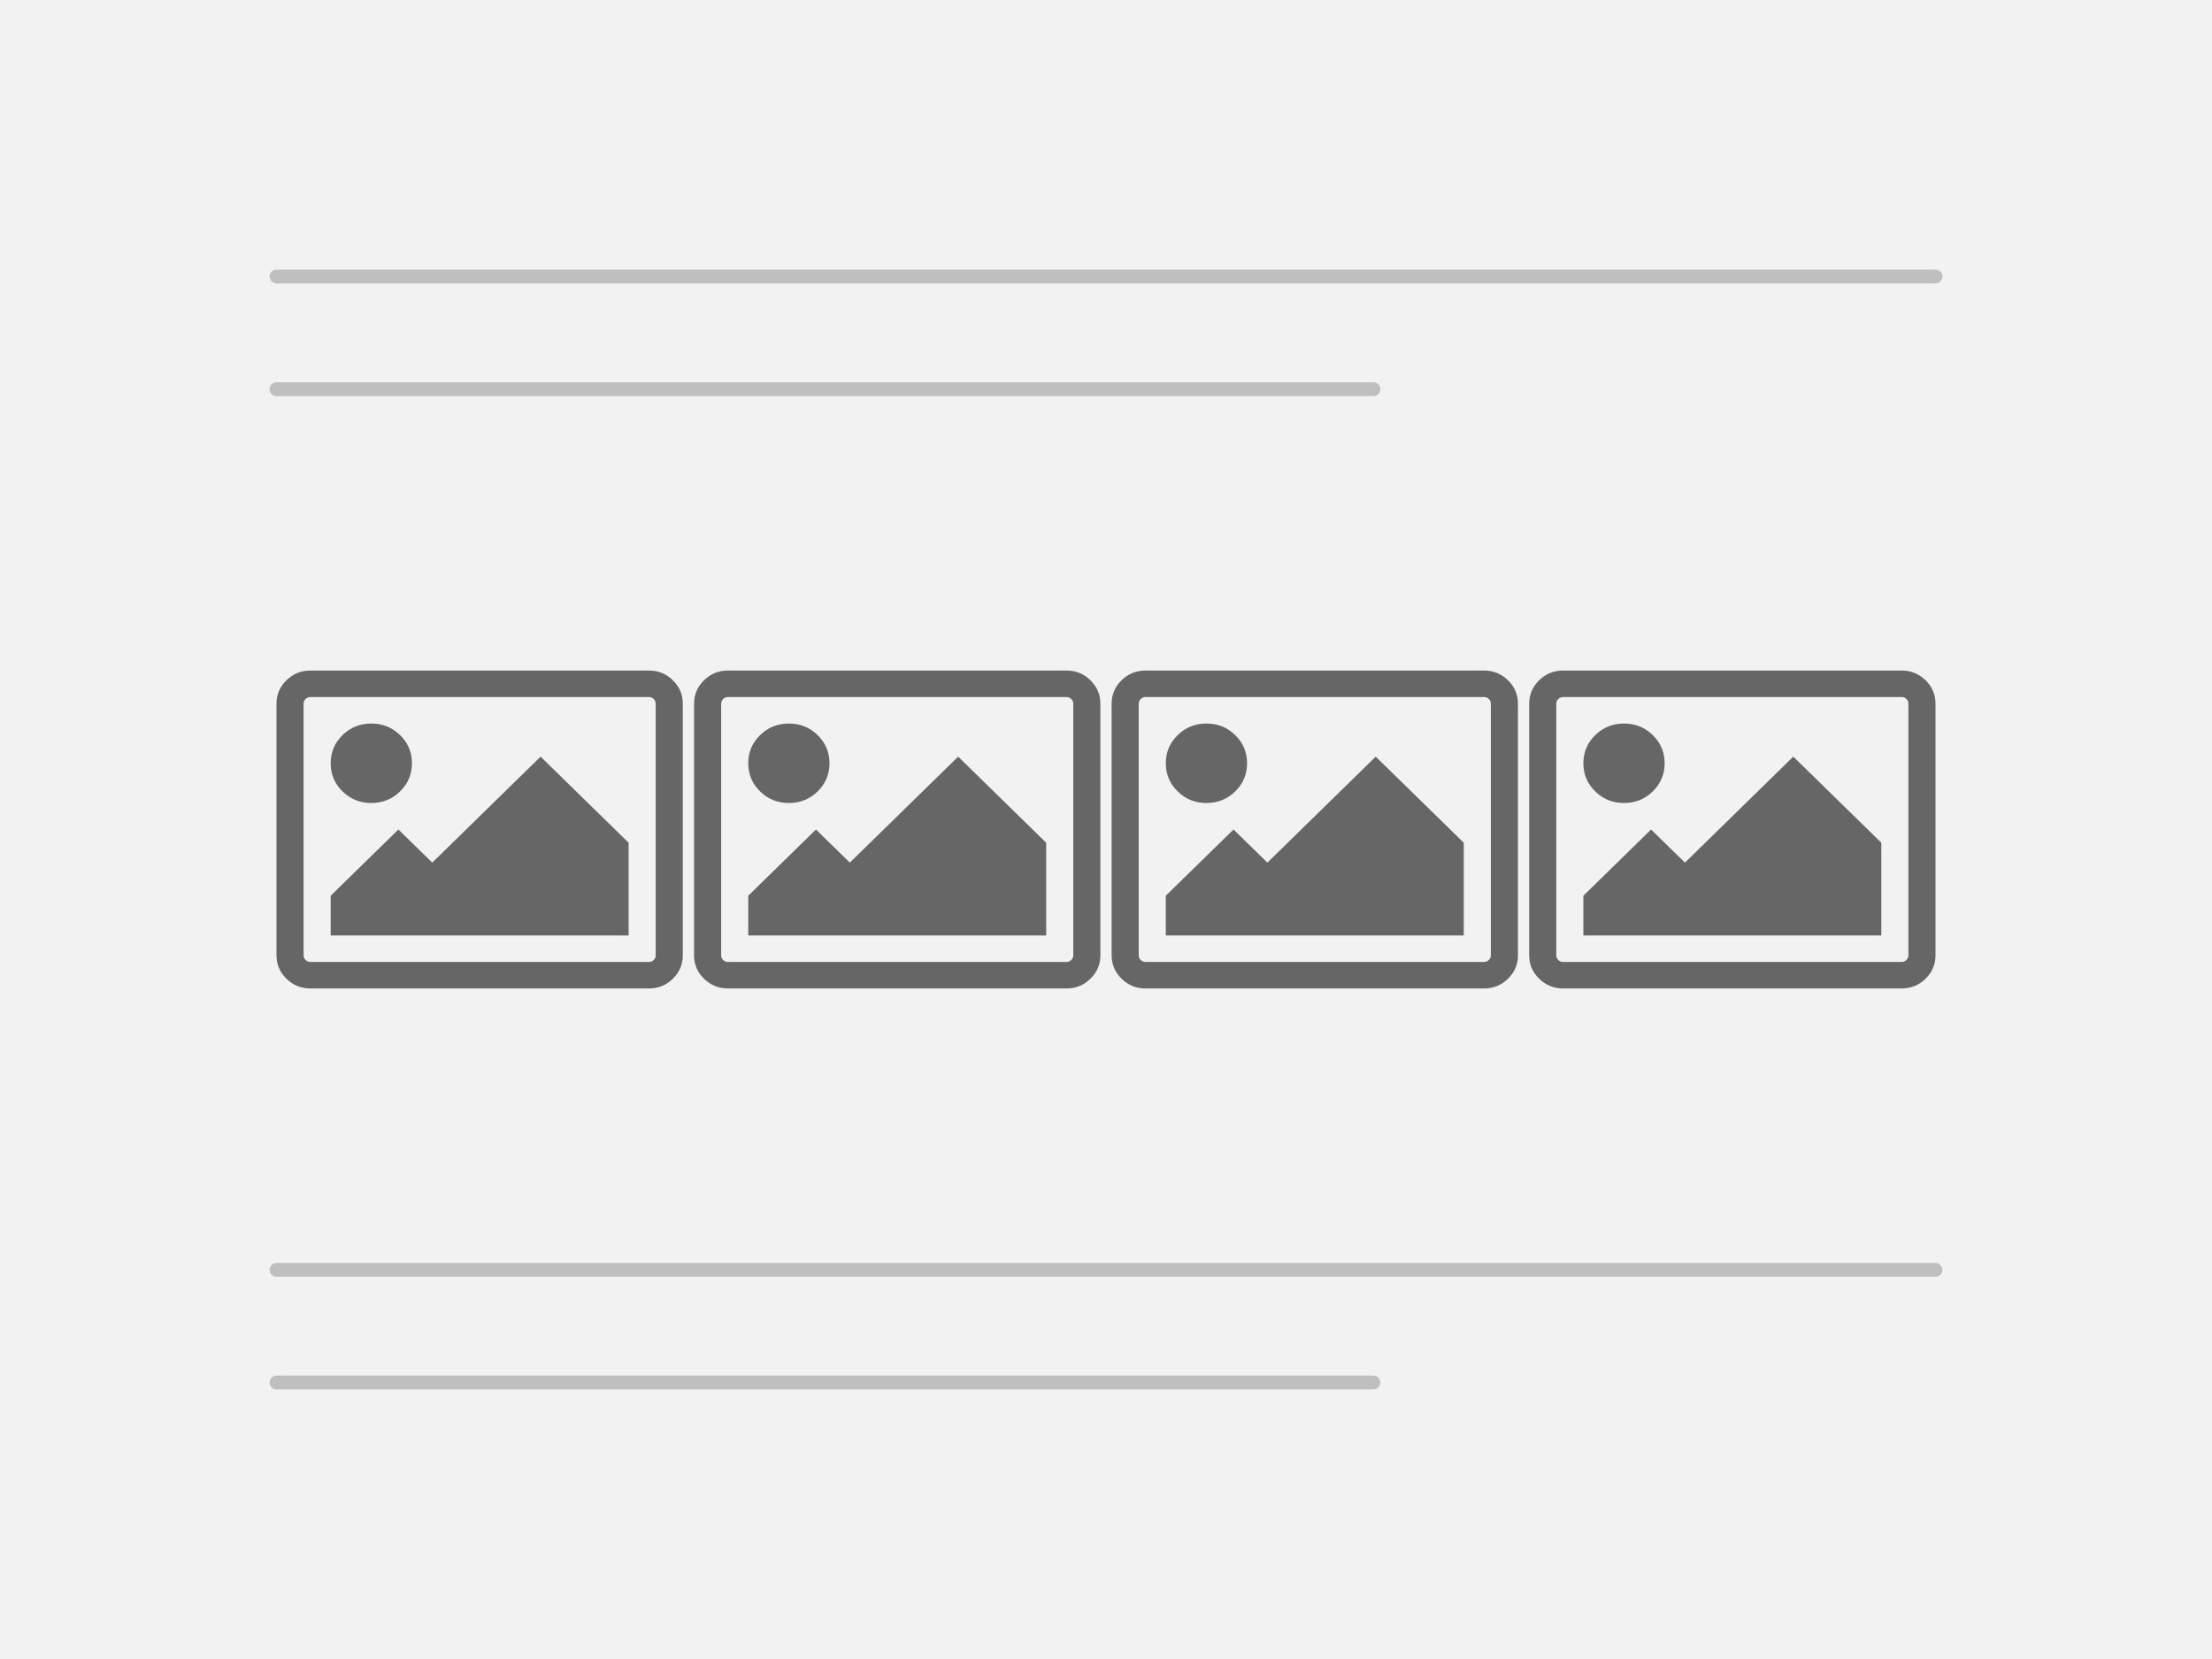
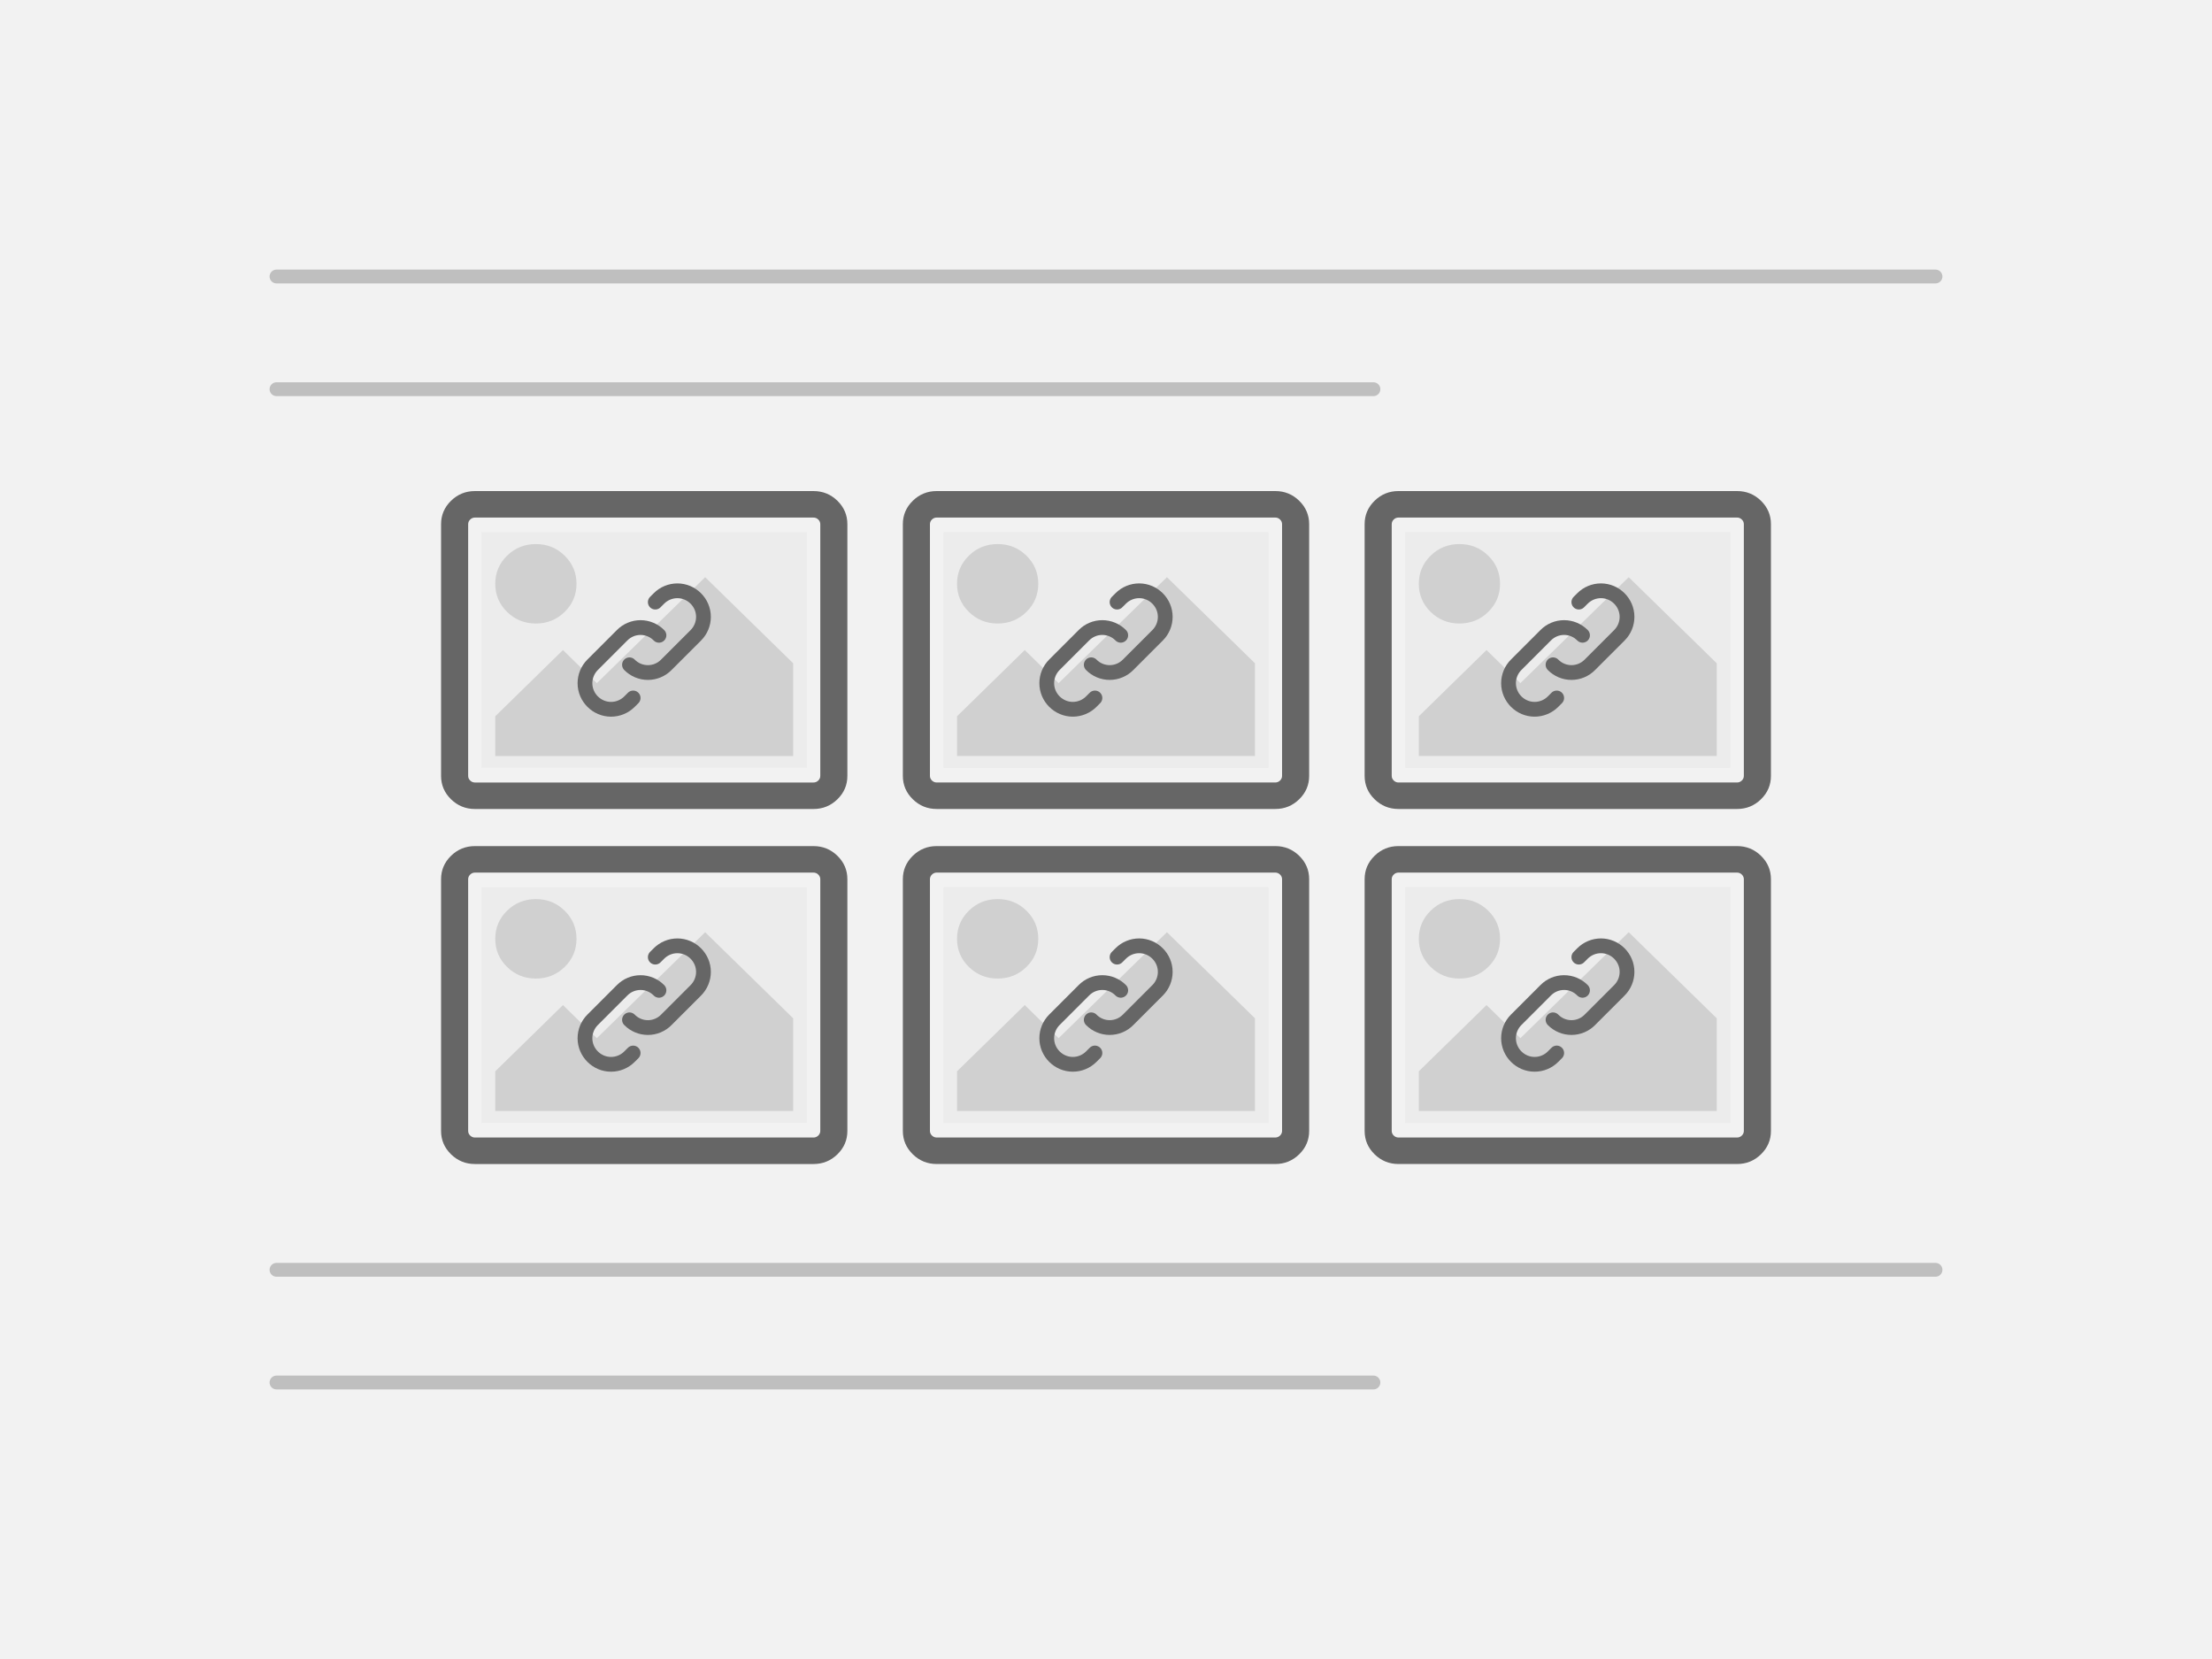
<svg xmlns="http://www.w3.org/2000/svg" width="100%" height="100%" viewBox="0 0 400 300" version="1.1" xml:space="preserve" style="fill-rule:evenodd;clip-rule:evenodd;stroke-linecap:round;stroke-linejoin:round;stroke-miterlimit:1.5;">
-   <rect id="Background" x="0" y="0" width="400" height="300" style="fill:#f2f2f2;" />
+   <rect id="Background" x="0" y="0" width="400" height="300" style="fill:rgb(242,242,242);" />
  <g>
-     <path d="M50,229.622l300,0" style="fill:none;stroke:#bfbfbf;stroke-width:2.5px;" />
-     <path d="M50,250l198.361,0" style="fill:none;stroke:#bfbfbf;stroke-width:2.5px;" />
+     <path d="M50,229.622L350,229.622" style="fill:none;stroke:rgb(191,191,191);stroke-width:2.5px;" />
+     <path d="M50,250L248.361,250" style="fill:none;stroke:rgb(191,191,191);stroke-width:2.5px;" />
+   </g>
+   <g transform="matrix(1,0,0,1,0,3)">
+     <g transform="matrix(1,0,0,1,-37.7545,-35.4557)">
+       <path d="M225.509,138.023C225.509,140.019 224.795,141.716 223.366,143.113C221.938,144.511 220.203,145.209 218.162,145.209C216.121,145.209 214.386,144.511 212.958,143.113C211.529,141.716 210.815,140.019 210.815,138.023C210.815,136.027 211.529,134.33 212.958,132.933C214.386,131.535 216.121,130.837 218.162,130.837C220.203,130.837 221.938,131.535 223.366,132.933C224.795,134.33 225.509,136.027 225.509,138.023ZM264.694,152.395L264.694,169.163L210.815,169.163L210.815,161.977L223.06,150L229.183,155.988L248.775,136.825L264.694,152.395ZM268.368,126.046L207.141,126.046C206.809,126.046 206.522,126.165 206.28,126.402C206.038,126.639 205.917,126.919 205.917,127.244L205.917,172.756C205.917,173.081 206.038,173.361 206.28,173.598C206.522,173.835 206.809,173.954 207.141,173.954L268.368,173.954C268.7,173.954 268.987,173.835 269.229,173.598C269.471,173.361 269.593,173.081 269.593,172.756L269.593,127.244C269.593,126.919 269.471,126.639 269.229,126.402C268.987,126.165 268.7,126.046 268.368,126.046ZM274.491,127.244L274.491,172.756C274.491,174.403 273.891,175.813 272.692,176.986C271.493,178.158 270.052,178.745 268.368,178.745L207.141,178.745C205.457,178.745 204.016,178.158 202.817,176.986C201.618,175.813 201.018,174.403 201.018,172.756L201.018,127.244C201.018,125.597 201.618,124.187 202.817,123.014C204.016,121.842 205.457,121.255 207.141,121.255L268.368,121.255C270.052,121.255 271.493,121.842 272.692,123.014C273.891,124.187 274.491,125.597 274.491,127.244Z" style="fill:rgb(102,102,102);fill-rule:nonzero;" />
+       <g transform="matrix(1,0,0,1,151.189,0)">
+         <rect x="57.156" y="128.684" width="58.818" height="42.636" style="fill:rgb(235,235,235);fill-opacity:0.8;" />
+       </g>
+       <g transform="matrix(1,0,0,1,221.754,134.002)">
+         <path d="M13.333,18.667C14.211,19.562 15.413,20.067 16.667,20.067C17.92,20.067 19.123,19.562 20,18.667L25.333,13.333C26.217,12.45 26.714,11.25 26.714,10C26.714,7.414 24.586,5.286 22,5.286C20.75,5.286 19.55,5.783 18.667,6.667L18,7.333" style="fill:none;fill-rule:nonzero;stroke:rgb(102,102,102);stroke-width:2.67px;stroke-miterlimit:4;" />
+         <path d="M18.667,13.333C17.789,12.438 16.587,11.933 15.333,11.933C14.08,11.933 12.877,12.438 12,13.333L6.667,18.667C5.783,19.55 5.286,20.75 5.286,22C5.286,24.586 7.414,26.714 10,26.714C11.25,26.714 12.45,26.217 13.333,25.333L14,24.667" style="fill:none;fill-rule:nonzero;stroke:rgb(102,102,102);stroke-width:2.67px;stroke-miterlimit:4;" />
+       </g>
+     </g>
+     <g transform="matrix(1,0,0,1,-121.259,-35.4537)">
+       <path d="M225.509,138.023C225.509,140.019 224.795,141.716 223.366,143.113C221.938,144.511 220.203,145.209 218.162,145.209C216.121,145.209 214.386,144.511 212.958,143.113C211.529,141.716 210.815,140.019 210.815,138.023C210.815,136.027 211.529,134.33 212.958,132.933C214.386,131.535 216.121,130.837 218.162,130.837C220.203,130.837 221.938,131.535 223.366,132.933C224.795,134.33 225.509,136.027 225.509,138.023ZM264.694,152.395L264.694,169.163L210.815,169.163L210.815,161.977L223.06,150L229.183,155.988L248.775,136.825L264.694,152.395ZM268.368,126.046L207.141,126.046C206.809,126.046 206.522,126.165 206.28,126.402C206.038,126.639 205.917,126.919 205.917,127.244L205.917,172.756C205.917,173.081 206.038,173.361 206.28,173.598C206.522,173.835 206.809,173.954 207.141,173.954L268.368,173.954C268.7,173.954 268.987,173.835 269.229,173.598C269.471,173.361 269.593,173.081 269.593,172.756L269.593,127.244C269.593,126.919 269.471,126.639 269.229,126.402C268.987,126.165 268.7,126.046 268.368,126.046ZM274.491,127.244L274.491,172.756C274.491,174.403 273.891,175.813 272.692,176.986C271.493,178.158 270.052,178.745 268.368,178.745L207.141,178.745C205.457,178.745 204.016,178.158 202.817,176.986C201.618,175.813 201.018,174.403 201.018,172.756L201.018,127.244C201.018,125.597 201.618,124.187 202.817,123.014C204.016,121.842 205.457,121.255 207.141,121.255L268.368,121.255C270.052,121.255 271.493,121.842 272.692,123.014C273.891,124.187 274.491,125.597 274.491,127.244Z" style="fill:rgb(102,102,102);fill-rule:nonzero;" />
+       <g transform="matrix(1,0,0,1,151.189,0)">
+         <rect x="57.156" y="128.684" width="58.818" height="42.636" style="fill:rgb(235,235,235);fill-opacity:0.8;" />
+       </g>
+       <g transform="matrix(1,0,0,1,221.754,134.002)">
+         <path d="M13.333,18.667C14.211,19.562 15.413,20.067 16.667,20.067C17.92,20.067 19.123,19.562 20,18.667L25.333,13.333C26.217,12.45 26.714,11.25 26.714,10C26.714,7.414 24.586,5.286 22,5.286C20.75,5.286 19.55,5.783 18.667,6.667L18,7.333" style="fill:none;fill-rule:nonzero;stroke:rgb(102,102,102);stroke-width:2.67px;stroke-miterlimit:4;" />
+         <path d="M18.667,13.333C17.789,12.438 16.587,11.933 15.333,11.933C14.08,11.933 12.877,12.438 12,13.333L6.667,18.667C5.783,19.55 5.286,20.75 5.286,22C5.286,24.586 7.414,26.714 10,26.714C11.25,26.714 12.45,26.217 13.333,25.333L14,24.667" style="fill:none;fill-rule:nonzero;stroke:rgb(102,102,102);stroke-width:2.67px;stroke-miterlimit:4;" />
+       </g>
+     </g>
+     <g transform="matrix(1,0,0,1,45.75,-35.4557)">
+       <path d="M225.509,138.023C225.509,140.019 224.795,141.716 223.366,143.113C221.938,144.511 220.203,145.209 218.162,145.209C216.121,145.209 214.386,144.511 212.958,143.113C211.529,141.716 210.815,140.019 210.815,138.023C210.815,136.027 211.529,134.33 212.958,132.933C214.386,131.535 216.121,130.837 218.162,130.837C220.203,130.837 221.938,131.535 223.366,132.933C224.795,134.33 225.509,136.027 225.509,138.023ZM264.694,152.395L264.694,169.163L210.815,169.163L210.815,161.977L223.06,150L229.183,155.988L248.775,136.825L264.694,152.395ZM268.368,126.046L207.141,126.046C206.809,126.046 206.522,126.165 206.28,126.402C206.038,126.639 205.917,126.919 205.917,127.244L205.917,172.756C205.917,173.081 206.038,173.361 206.28,173.598C206.522,173.835 206.809,173.954 207.141,173.954L268.368,173.954C268.7,173.954 268.987,173.835 269.229,173.598C269.471,173.361 269.593,173.081 269.593,172.756L269.593,127.244C269.593,126.919 269.471,126.639 269.229,126.402C268.987,126.165 268.7,126.046 268.368,126.046ZM274.491,127.244L274.491,172.756C274.491,174.403 273.891,175.813 272.692,176.986C271.493,178.158 270.052,178.745 268.368,178.745L207.141,178.745C205.457,178.745 204.016,178.158 202.817,176.986C201.618,175.813 201.018,174.403 201.018,172.756L201.018,127.244C201.018,125.597 201.618,124.187 202.817,123.014C204.016,121.842 205.457,121.255 207.141,121.255L268.368,121.255C270.052,121.255 271.493,121.842 272.692,123.014C273.891,124.187 274.491,125.597 274.491,127.244Z" style="fill:rgb(102,102,102);fill-rule:nonzero;" />
+       <g transform="matrix(1,0,0,1,151.189,0)">
+         <rect x="57.156" y="128.684" width="58.818" height="42.636" style="fill:rgb(235,235,235);fill-opacity:0.8;" />
+       </g>
+       <g transform="matrix(1,0,0,1,221.754,134.002)">
+         <path d="M13.333,18.667C14.211,19.562 15.413,20.067 16.667,20.067C17.92,20.067 19.123,19.562 20,18.667L25.333,13.333C26.217,12.45 26.714,11.25 26.714,10C26.714,7.414 24.586,5.286 22,5.286C20.75,5.286 19.55,5.783 18.667,6.667L18,7.333" style="fill:none;fill-rule:nonzero;stroke:rgb(102,102,102);stroke-width:2.67px;stroke-miterlimit:4;" />
+         <path d="M18.667,13.333C17.789,12.438 16.587,11.933 15.333,11.933C14.08,11.933 12.877,12.438 12,13.333L6.667,18.667C5.783,19.55 5.286,20.75 5.286,22C5.286,24.586 7.414,26.714 10,26.714C11.25,26.714 12.45,26.217 13.333,25.333L14,24.667" style="fill:none;fill-rule:nonzero;stroke:rgb(102,102,102);stroke-width:2.67px;stroke-miterlimit:4;" />
+       </g>
+     </g>
+     <g transform="matrix(1,0,0,1,-37.7545,28.745)">
+       <path d="M225.509,138.023C225.509,140.019 224.795,141.716 223.366,143.113C221.938,144.511 220.203,145.209 218.162,145.209C216.121,145.209 214.386,144.511 212.958,143.113C211.529,141.716 210.815,140.019 210.815,138.023C210.815,136.027 211.529,134.33 212.958,132.933C214.386,131.535 216.121,130.837 218.162,130.837C220.203,130.837 221.938,131.535 223.366,132.933C224.795,134.33 225.509,136.027 225.509,138.023ZM264.694,152.395L264.694,169.163L210.815,169.163L210.815,161.977L223.06,150L229.183,155.988L248.775,136.825L264.694,152.395ZM268.368,126.046L207.141,126.046C206.809,126.046 206.522,126.165 206.28,126.402C206.038,126.639 205.917,126.919 205.917,127.244L205.917,172.756C205.917,173.081 206.038,173.361 206.28,173.598C206.522,173.835 206.809,173.954 207.141,173.954L268.368,173.954C268.7,173.954 268.987,173.835 269.229,173.598C269.471,173.361 269.593,173.081 269.593,172.756L269.593,127.244C269.593,126.919 269.471,126.639 269.229,126.402C268.987,126.165 268.7,126.046 268.368,126.046ZM274.491,127.244L274.491,172.756C274.491,174.403 273.891,175.813 272.692,176.986C271.493,178.158 270.052,178.745 268.368,178.745L207.141,178.745C205.457,178.745 204.016,178.158 202.817,176.986C201.618,175.813 201.018,174.403 201.018,172.756L201.018,127.244C201.018,125.597 201.618,124.187 202.817,123.014C204.016,121.842 205.457,121.255 207.141,121.255L268.368,121.255C270.052,121.255 271.493,121.842 272.692,123.014C273.891,124.187 274.491,125.597 274.491,127.244Z" style="fill:rgb(102,102,102);fill-rule:nonzero;" />
+       <g transform="matrix(1,0,0,1,151.189,0)">
+         <rect x="57.156" y="128.684" width="58.818" height="42.636" style="fill:rgb(235,235,235);fill-opacity:0.8;" />
+       </g>
+       <g transform="matrix(1,0,0,1,221.754,134.002)">
+         <path d="M13.333,18.667C14.211,19.562 15.413,20.067 16.667,20.067C17.92,20.067 19.123,19.562 20,18.667L25.333,13.333C26.217,12.45 26.714,11.25 26.714,10C26.714,7.414 24.586,5.286 22,5.286C20.75,5.286 19.55,5.783 18.667,6.667L18,7.333" style="fill:none;fill-rule:nonzero;stroke:rgb(102,102,102);stroke-width:2.67px;stroke-miterlimit:4;" />
+         <path d="M18.667,13.333C17.789,12.438 16.587,11.933 15.333,11.933C14.08,11.933 12.877,12.438 12,13.333L6.667,18.667C5.783,19.55 5.286,20.75 5.286,22C5.286,24.586 7.414,26.714 10,26.714C11.25,26.714 12.45,26.217 13.333,25.333L14,24.667" style="fill:none;fill-rule:nonzero;stroke:rgb(102,102,102);stroke-width:2.67px;stroke-miterlimit:4;" />
+       </g>
+     </g>
+     <g transform="matrix(1,0,0,1,-121.259,28.747)">
+       <path d="M225.509,138.023C225.509,140.019 224.795,141.716 223.366,143.113C221.938,144.511 220.203,145.209 218.162,145.209C216.121,145.209 214.386,144.511 212.958,143.113C211.529,141.716 210.815,140.019 210.815,138.023C210.815,136.027 211.529,134.33 212.958,132.933C214.386,131.535 216.121,130.837 218.162,130.837C220.203,130.837 221.938,131.535 223.366,132.933C224.795,134.33 225.509,136.027 225.509,138.023ZM264.694,152.395L264.694,169.163L210.815,169.163L210.815,161.977L223.06,150L229.183,155.988L248.775,136.825L264.694,152.395ZM268.368,126.046L207.141,126.046C206.809,126.046 206.522,126.165 206.28,126.402C206.038,126.639 205.917,126.919 205.917,127.244L205.917,172.756C205.917,173.081 206.038,173.361 206.28,173.598C206.522,173.835 206.809,173.954 207.141,173.954L268.368,173.954C268.7,173.954 268.987,173.835 269.229,173.598C269.471,173.361 269.593,173.081 269.593,172.756L269.593,127.244C269.593,126.919 269.471,126.639 269.229,126.402C268.987,126.165 268.7,126.046 268.368,126.046ZM274.491,127.244L274.491,172.756C274.491,174.403 273.891,175.813 272.692,176.986C271.493,178.158 270.052,178.745 268.368,178.745L207.141,178.745C205.457,178.745 204.016,178.158 202.817,176.986C201.618,175.813 201.018,174.403 201.018,172.756L201.018,127.244C201.018,125.597 201.618,124.187 202.817,123.014C204.016,121.842 205.457,121.255 207.141,121.255L268.368,121.255C270.052,121.255 271.493,121.842 272.692,123.014C273.891,124.187 274.491,125.597 274.491,127.244Z" style="fill:rgb(102,102,102);fill-rule:nonzero;" />
+       <g transform="matrix(1,0,0,1,151.189,0)">
+         <rect x="57.156" y="128.684" width="58.818" height="42.636" style="fill:rgb(235,235,235);fill-opacity:0.8;" />
+       </g>
+       <g transform="matrix(1,0,0,1,221.754,134.002)">
+         <path d="M13.333,18.667C14.211,19.562 15.413,20.067 16.667,20.067C17.92,20.067 19.123,19.562 20,18.667L25.333,13.333C26.217,12.45 26.714,11.25 26.714,10C26.714,7.414 24.586,5.286 22,5.286C20.75,5.286 19.55,5.783 18.667,6.667L18,7.333" style="fill:none;fill-rule:nonzero;stroke:rgb(102,102,102);stroke-width:2.67px;stroke-miterlimit:4;" />
+         <path d="M18.667,13.333C17.789,12.438 16.587,11.933 15.333,11.933C14.08,11.933 12.877,12.438 12,13.333L6.667,18.667C5.783,19.55 5.286,20.75 5.286,22C5.286,24.586 7.414,26.714 10,26.714C11.25,26.714 12.45,26.217 13.333,25.333L14,24.667" style="fill:none;fill-rule:nonzero;stroke:rgb(102,102,102);stroke-width:2.67px;stroke-miterlimit:4;" />
+       </g>
+     </g>
+     <g transform="matrix(1,0,0,1,45.75,28.745)">
+       <path d="M225.509,138.023C225.509,140.019 224.795,141.716 223.366,143.113C221.938,144.511 220.203,145.209 218.162,145.209C216.121,145.209 214.386,144.511 212.958,143.113C211.529,141.716 210.815,140.019 210.815,138.023C210.815,136.027 211.529,134.33 212.958,132.933C214.386,131.535 216.121,130.837 218.162,130.837C220.203,130.837 221.938,131.535 223.366,132.933C224.795,134.33 225.509,136.027 225.509,138.023ZM264.694,152.395L264.694,169.163L210.815,169.163L210.815,161.977L223.06,150L229.183,155.988L248.775,136.825L264.694,152.395ZM268.368,126.046L207.141,126.046C206.809,126.046 206.522,126.165 206.28,126.402C206.038,126.639 205.917,126.919 205.917,127.244L205.917,172.756C205.917,173.081 206.038,173.361 206.28,173.598C206.522,173.835 206.809,173.954 207.141,173.954L268.368,173.954C268.7,173.954 268.987,173.835 269.229,173.598C269.471,173.361 269.593,173.081 269.593,172.756L269.593,127.244C269.593,126.919 269.471,126.639 269.229,126.402C268.987,126.165 268.7,126.046 268.368,126.046ZM274.491,127.244L274.491,172.756C274.491,174.403 273.891,175.813 272.692,176.986C271.493,178.158 270.052,178.745 268.368,178.745L207.141,178.745C205.457,178.745 204.016,178.158 202.817,176.986C201.618,175.813 201.018,174.403 201.018,172.756L201.018,127.244C201.018,125.597 201.618,124.187 202.817,123.014C204.016,121.842 205.457,121.255 207.141,121.255L268.368,121.255C270.052,121.255 271.493,121.842 272.692,123.014C273.891,124.187 274.491,125.597 274.491,127.244Z" style="fill:rgb(102,102,102);fill-rule:nonzero;" />
+       <g transform="matrix(1,0,0,1,151.189,0)">
+         <rect x="57.156" y="128.684" width="58.818" height="42.636" style="fill:rgb(235,235,235);fill-opacity:0.8;" />
+       </g>
+       <g transform="matrix(1,0,0,1,221.754,134.002)">
+         <path d="M13.333,18.667C14.211,19.562 15.413,20.067 16.667,20.067C17.92,20.067 19.123,19.562 20,18.667L25.333,13.333C26.217,12.45 26.714,11.25 26.714,10C26.714,7.414 24.586,5.286 22,5.286C20.75,5.286 19.55,5.783 18.667,6.667L18,7.333" style="fill:none;fill-rule:nonzero;stroke:rgb(102,102,102);stroke-width:2.67px;stroke-miterlimit:4;" />
+         <path d="M18.667,13.333C17.789,12.438 16.587,11.933 15.333,11.933C14.08,11.933 12.877,12.438 12,13.333L6.667,18.667C5.783,19.55 5.286,20.75 5.286,22C5.286,24.586 7.414,26.714 10,26.714C11.25,26.714 12.45,26.217 13.333,25.333L14,24.667" style="fill:none;fill-rule:nonzero;stroke:rgb(102,102,102);stroke-width:2.67px;stroke-miterlimit:4;" />
+       </g>
+     </g>
  </g>
  <g>
-     <path d="M225.509,138.023c0,1.996 -0.714,3.693 -2.143,5.09c-1.428,1.398 -3.163,2.096 -5.204,2.096c-2.041,0 -3.776,-0.698 -5.204,-2.096c-1.429,-1.397 -2.143,-3.094 -2.143,-5.09c-0,-1.996 0.714,-3.693 2.143,-5.09c1.428,-1.398 3.163,-2.096 5.204,-2.096c2.041,-0 3.776,0.698 5.204,2.096c1.429,1.397 2.143,3.094 2.143,5.09Zm39.185,14.372l0,16.768l-53.879,0l-0,-7.186l12.245,-11.977l6.123,5.988l19.592,-19.163l15.919,15.57Zm3.674,-26.349l-61.227,0c-0.332,0 -0.619,0.119 -0.861,0.356c-0.242,0.237 -0.363,0.517 -0.363,0.842l-0,45.512c-0,0.325 0.121,0.605 0.363,0.842c0.242,0.237 0.529,0.356 0.861,0.356l61.227,-0c0.332,-0 0.619,-0.119 0.861,-0.356c0.242,-0.237 0.364,-0.517 0.364,-0.842l-0,-45.512c-0,-0.325 -0.122,-0.605 -0.364,-0.842c-0.242,-0.237 -0.529,-0.356 -0.861,-0.356Zm6.123,1.198l-0,45.512c-0,1.647 -0.6,3.057 -1.799,4.23c-1.199,1.172 -2.64,1.759 -4.324,1.759l-61.227,-0c-1.684,-0 -3.125,-0.587 -4.324,-1.759c-1.199,-1.173 -1.799,-2.583 -1.799,-4.23l0,-45.512c0,-1.647 0.6,-3.057 1.799,-4.23c1.199,-1.172 2.64,-1.759 4.324,-1.759l61.227,0c1.684,0 3.125,0.587 4.324,1.759c1.199,1.173 1.799,2.583 1.799,4.23Z" style="fill:#666;fill-rule:nonzero;" />
-     <path d="M150,138.023c0,1.996 -0.714,3.693 -2.143,5.09c-1.429,1.398 -3.163,2.096 -5.204,2.096c-2.041,0 -3.776,-0.698 -5.205,-2.096c-1.428,-1.397 -2.142,-3.094 -2.142,-5.09c-0,-1.996 0.714,-3.693 2.142,-5.09c1.429,-1.398 3.164,-2.096 5.205,-2.096c2.041,-0 3.775,0.698 5.204,2.096c1.429,1.397 2.143,3.094 2.143,5.09Zm39.185,14.372l0,16.768l-53.879,0l-0,-7.186l12.245,-11.977l6.123,5.988l19.592,-19.163l15.919,15.57Zm3.674,-26.349l-61.227,0c-0.332,0 -0.619,0.119 -0.861,0.356c-0.242,0.237 -0.364,0.517 -0.364,0.842l0,45.512c0,0.325 0.122,0.605 0.364,0.842c0.242,0.237 0.529,0.356 0.861,0.356l61.227,-0c0.332,-0 0.619,-0.119 0.861,-0.356c0.242,-0.237 0.363,-0.517 0.363,-0.842l0,-45.512c0,-0.325 -0.121,-0.605 -0.363,-0.842c-0.242,-0.237 -0.529,-0.356 -0.861,-0.356Zm6.123,1.198l-0,45.512c-0,1.647 -0.6,3.057 -1.799,4.23c-1.199,1.172 -2.64,1.759 -4.324,1.759l-61.227,-0c-1.684,-0 -3.125,-0.587 -4.324,-1.759c-1.199,-1.173 -1.799,-2.583 -1.799,-4.23l0,-45.512c0,-1.647 0.6,-3.057 1.799,-4.23c1.199,-1.172 2.64,-1.759 4.324,-1.759l61.227,0c1.684,0 3.125,0.587 4.324,1.759c1.199,1.173 1.799,2.583 1.799,4.23Z" style="fill:#666;fill-rule:nonzero;" />
-     <path d="M74.491,138.023c-0,1.996 -0.714,3.693 -2.143,5.09c-1.429,1.398 -3.164,2.096 -5.204,2.096c-2.041,0 -3.776,-0.698 -5.205,-2.096c-1.428,-1.397 -2.143,-3.094 -2.143,-5.09c0,-1.996 0.715,-3.693 2.143,-5.09c1.429,-1.398 3.164,-2.096 5.205,-2.096c2.04,-0 3.775,0.698 5.204,2.096c1.429,1.397 2.143,3.094 2.143,5.09Zm39.185,14.372l0,16.768l-53.88,0l0,-7.186l12.246,-11.977l6.122,5.988l19.593,-19.163l15.919,15.57Zm3.674,-26.349l-61.227,0c-0.332,0 -0.619,0.119 -0.861,0.356c-0.243,0.237 -0.364,0.517 -0.364,0.842l0,45.512c0,0.325 0.121,0.605 0.364,0.842c0.242,0.237 0.529,0.356 0.861,0.356l61.227,-0c0.331,-0 0.618,-0.119 0.861,-0.356c0.242,-0.237 0.363,-0.517 0.363,-0.842l0,-45.512c0,-0.325 -0.121,-0.605 -0.363,-0.842c-0.243,-0.237 -0.53,-0.356 -0.861,-0.356Zm6.122,1.198l0,45.512c0,1.647 -0.599,3.057 -1.798,4.23c-1.199,1.172 -2.64,1.759 -4.324,1.759l-61.227,-0c-1.684,-0 -3.125,-0.587 -4.324,-1.759c-1.199,-1.173 -1.799,-2.583 -1.799,-4.23l-0,-45.512c-0,-1.647 0.6,-3.057 1.799,-4.23c1.199,-1.172 2.64,-1.759 4.324,-1.759l61.227,0c1.684,0 3.125,0.587 4.324,1.759c1.199,1.173 1.798,2.583 1.798,4.23Z" style="fill:#666;fill-rule:nonzero;" />
-     <path d="M301.018,138.023c0,1.996 -0.714,3.693 -2.143,5.09c-1.428,1.398 -3.163,2.096 -5.204,2.096c-2.041,0 -3.776,-0.698 -5.204,-2.096c-1.429,-1.397 -2.143,-3.094 -2.143,-5.09c-0,-1.996 0.714,-3.693 2.143,-5.09c1.428,-1.398 3.163,-2.096 5.204,-2.096c2.041,-0 3.776,0.698 5.204,2.096c1.429,1.397 2.143,3.094 2.143,5.09Zm39.186,14.372l-0,16.768l-53.88,0l-0,-7.186l12.245,-11.977l6.123,5.988l19.593,-19.163l15.919,15.57Zm3.673,-26.349l-61.227,0c-0.331,0 -0.618,0.119 -0.861,0.356c-0.242,0.237 -0.363,0.517 -0.363,0.842l-0,45.512c-0,0.325 0.121,0.605 0.363,0.842c0.243,0.237 0.53,0.356 0.861,0.356l61.227,-0c0.332,-0 0.619,-0.119 0.861,-0.356c0.243,-0.237 0.364,-0.517 0.364,-0.842l-0,-45.512c-0,-0.325 -0.121,-0.605 -0.364,-0.842c-0.242,-0.237 -0.529,-0.356 -0.861,-0.356Zm6.123,1.198l0,45.512c0,1.647 -0.6,3.057 -1.799,4.23c-1.199,1.172 -2.64,1.759 -4.324,1.759l-61.227,-0c-1.684,-0 -3.125,-0.587 -4.324,-1.759c-1.199,-1.173 -1.798,-2.583 -1.798,-4.23l-0,-45.512c-0,-1.647 0.599,-3.057 1.798,-4.23c1.199,-1.172 2.64,-1.759 4.324,-1.759l61.227,0c1.684,0 3.125,0.587 4.324,1.759c1.199,1.173 1.799,2.583 1.799,4.23Z" style="fill:#666;fill-rule:nonzero;" />
-   </g>
-   <g>
-     <path d="M50,50l300,0" style="fill:none;stroke:#bfbfbf;stroke-width:2.5px;" />
-     <path d="M50,70.378l198.361,-0" style="fill:none;stroke:#bfbfbf;stroke-width:2.5px;" />
+     <path d="M50,50L350,50" style="fill:none;stroke:rgb(191,191,191);stroke-width:2.5px;" />
+     <path d="M50,70.378L248.361,70.378" style="fill:none;stroke:rgb(191,191,191);stroke-width:2.5px;" />
  </g>
</svg>
